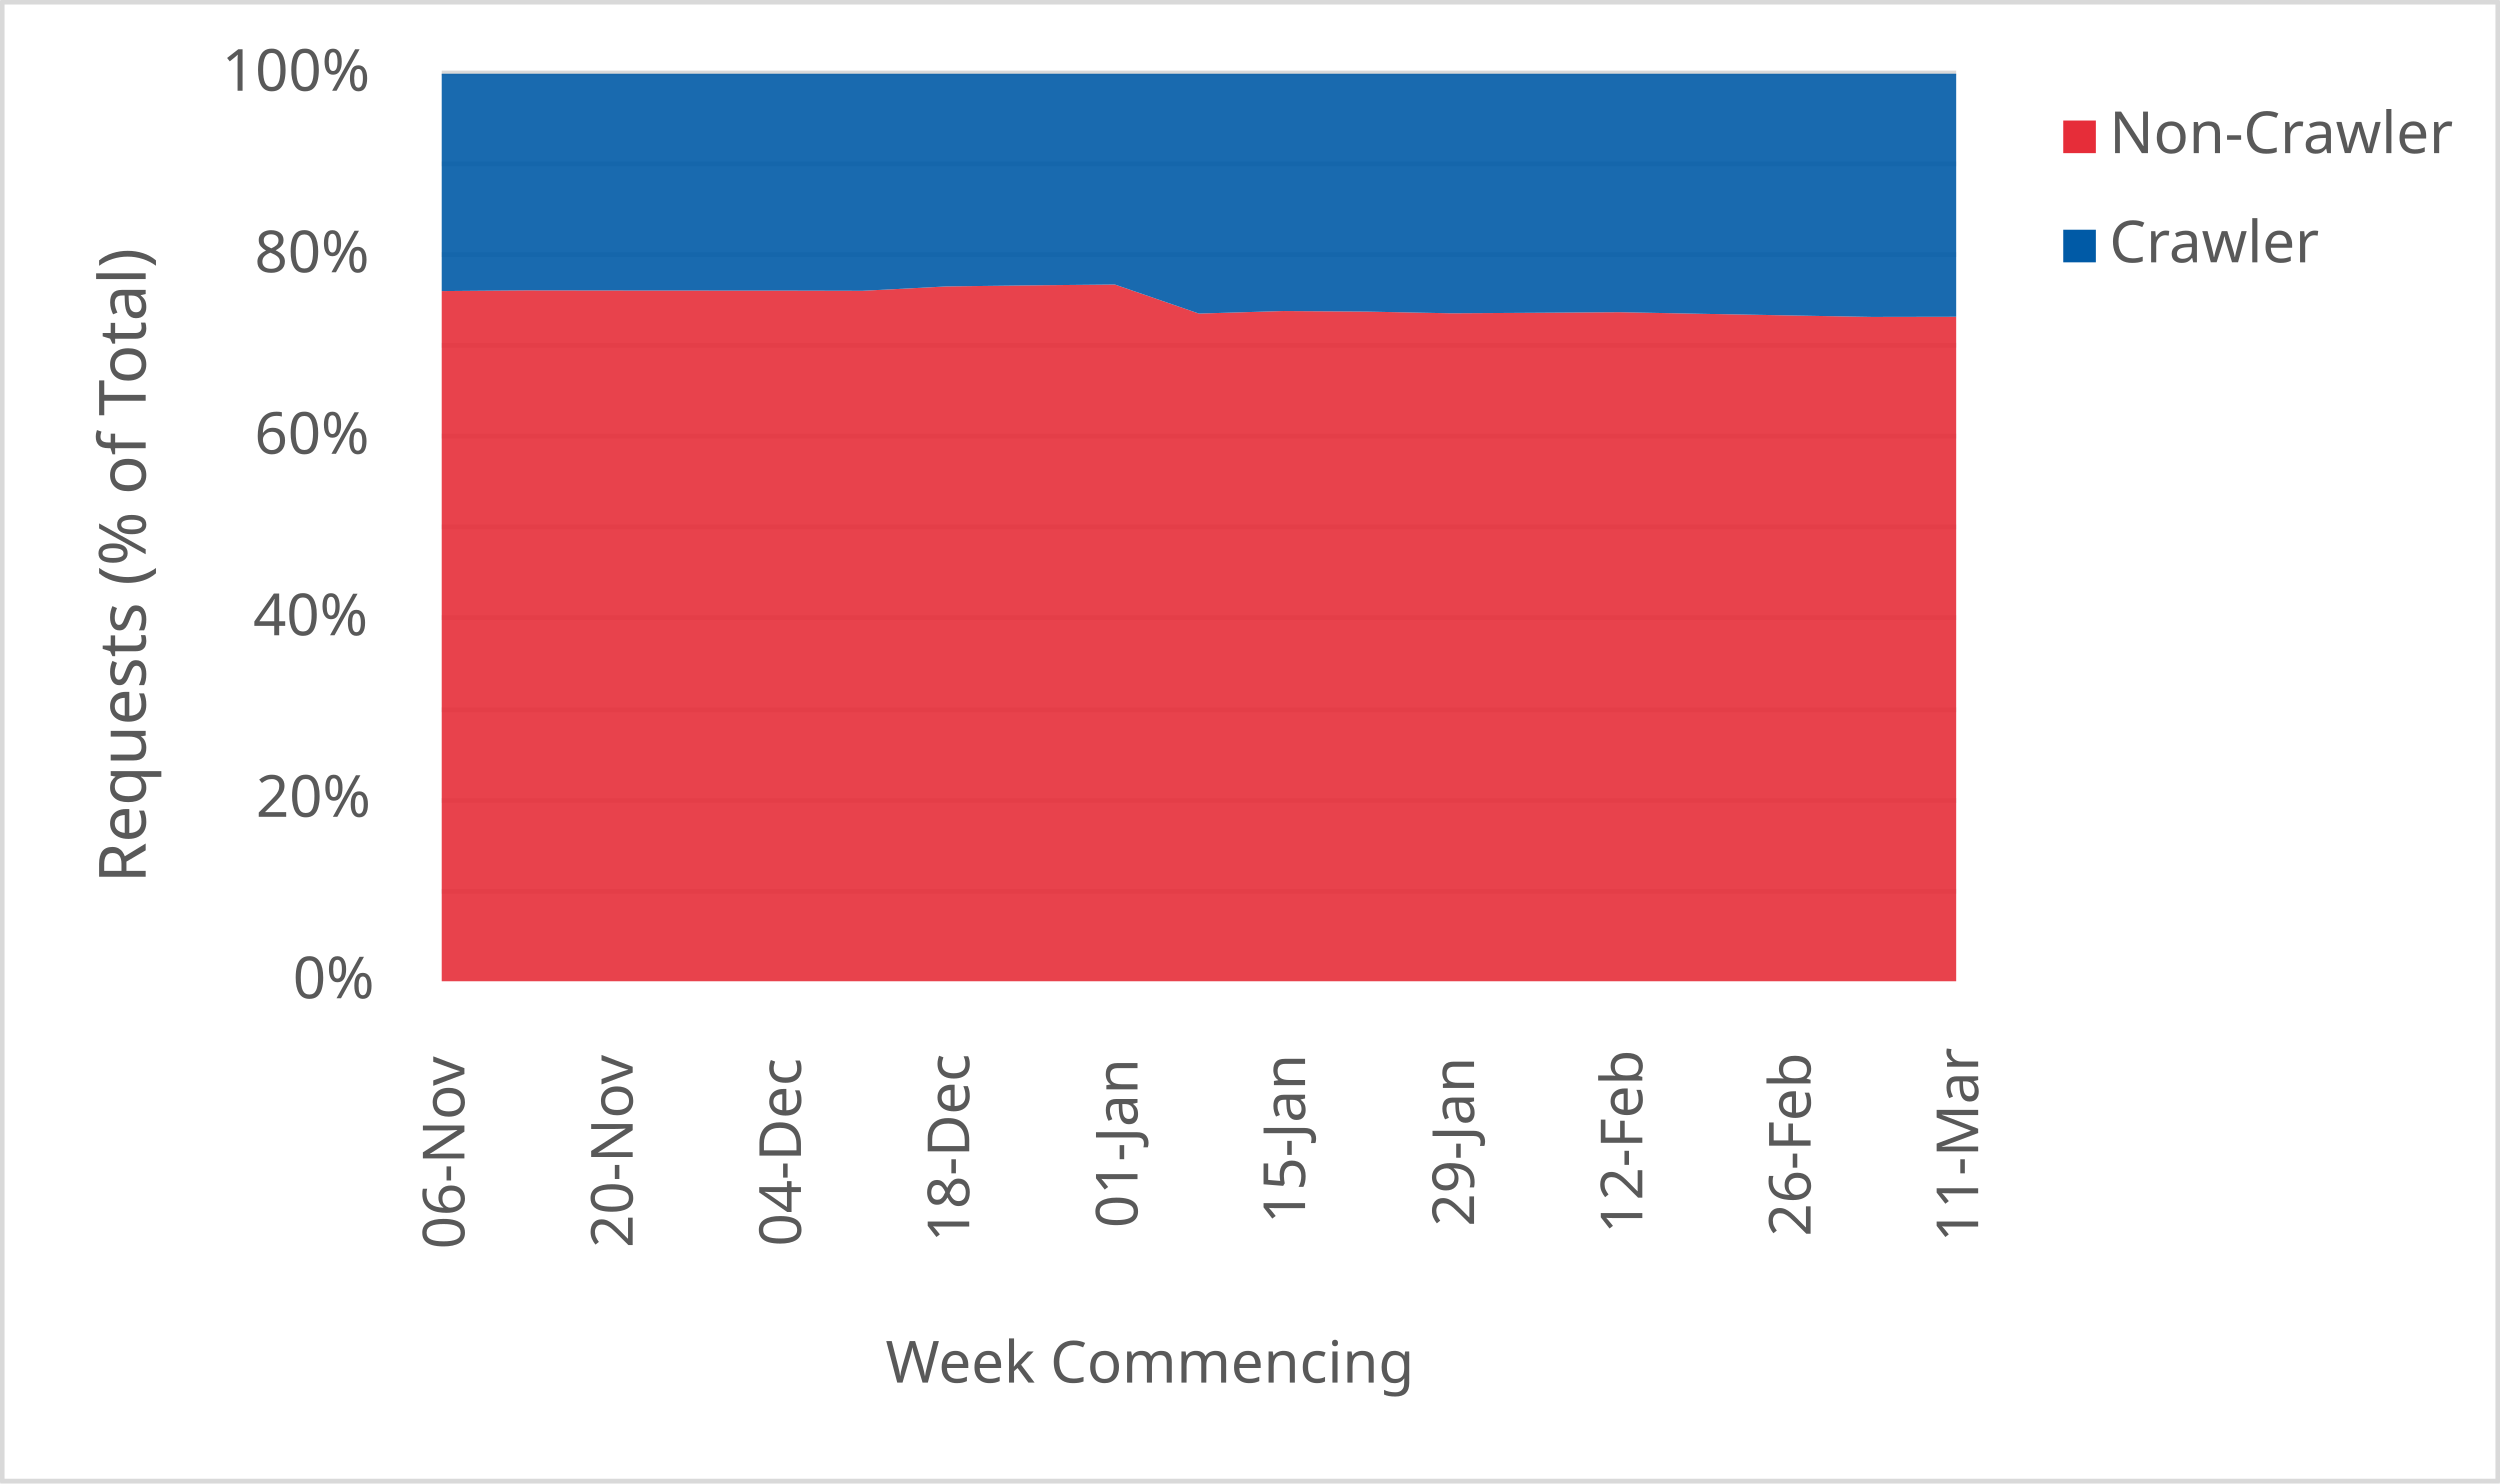
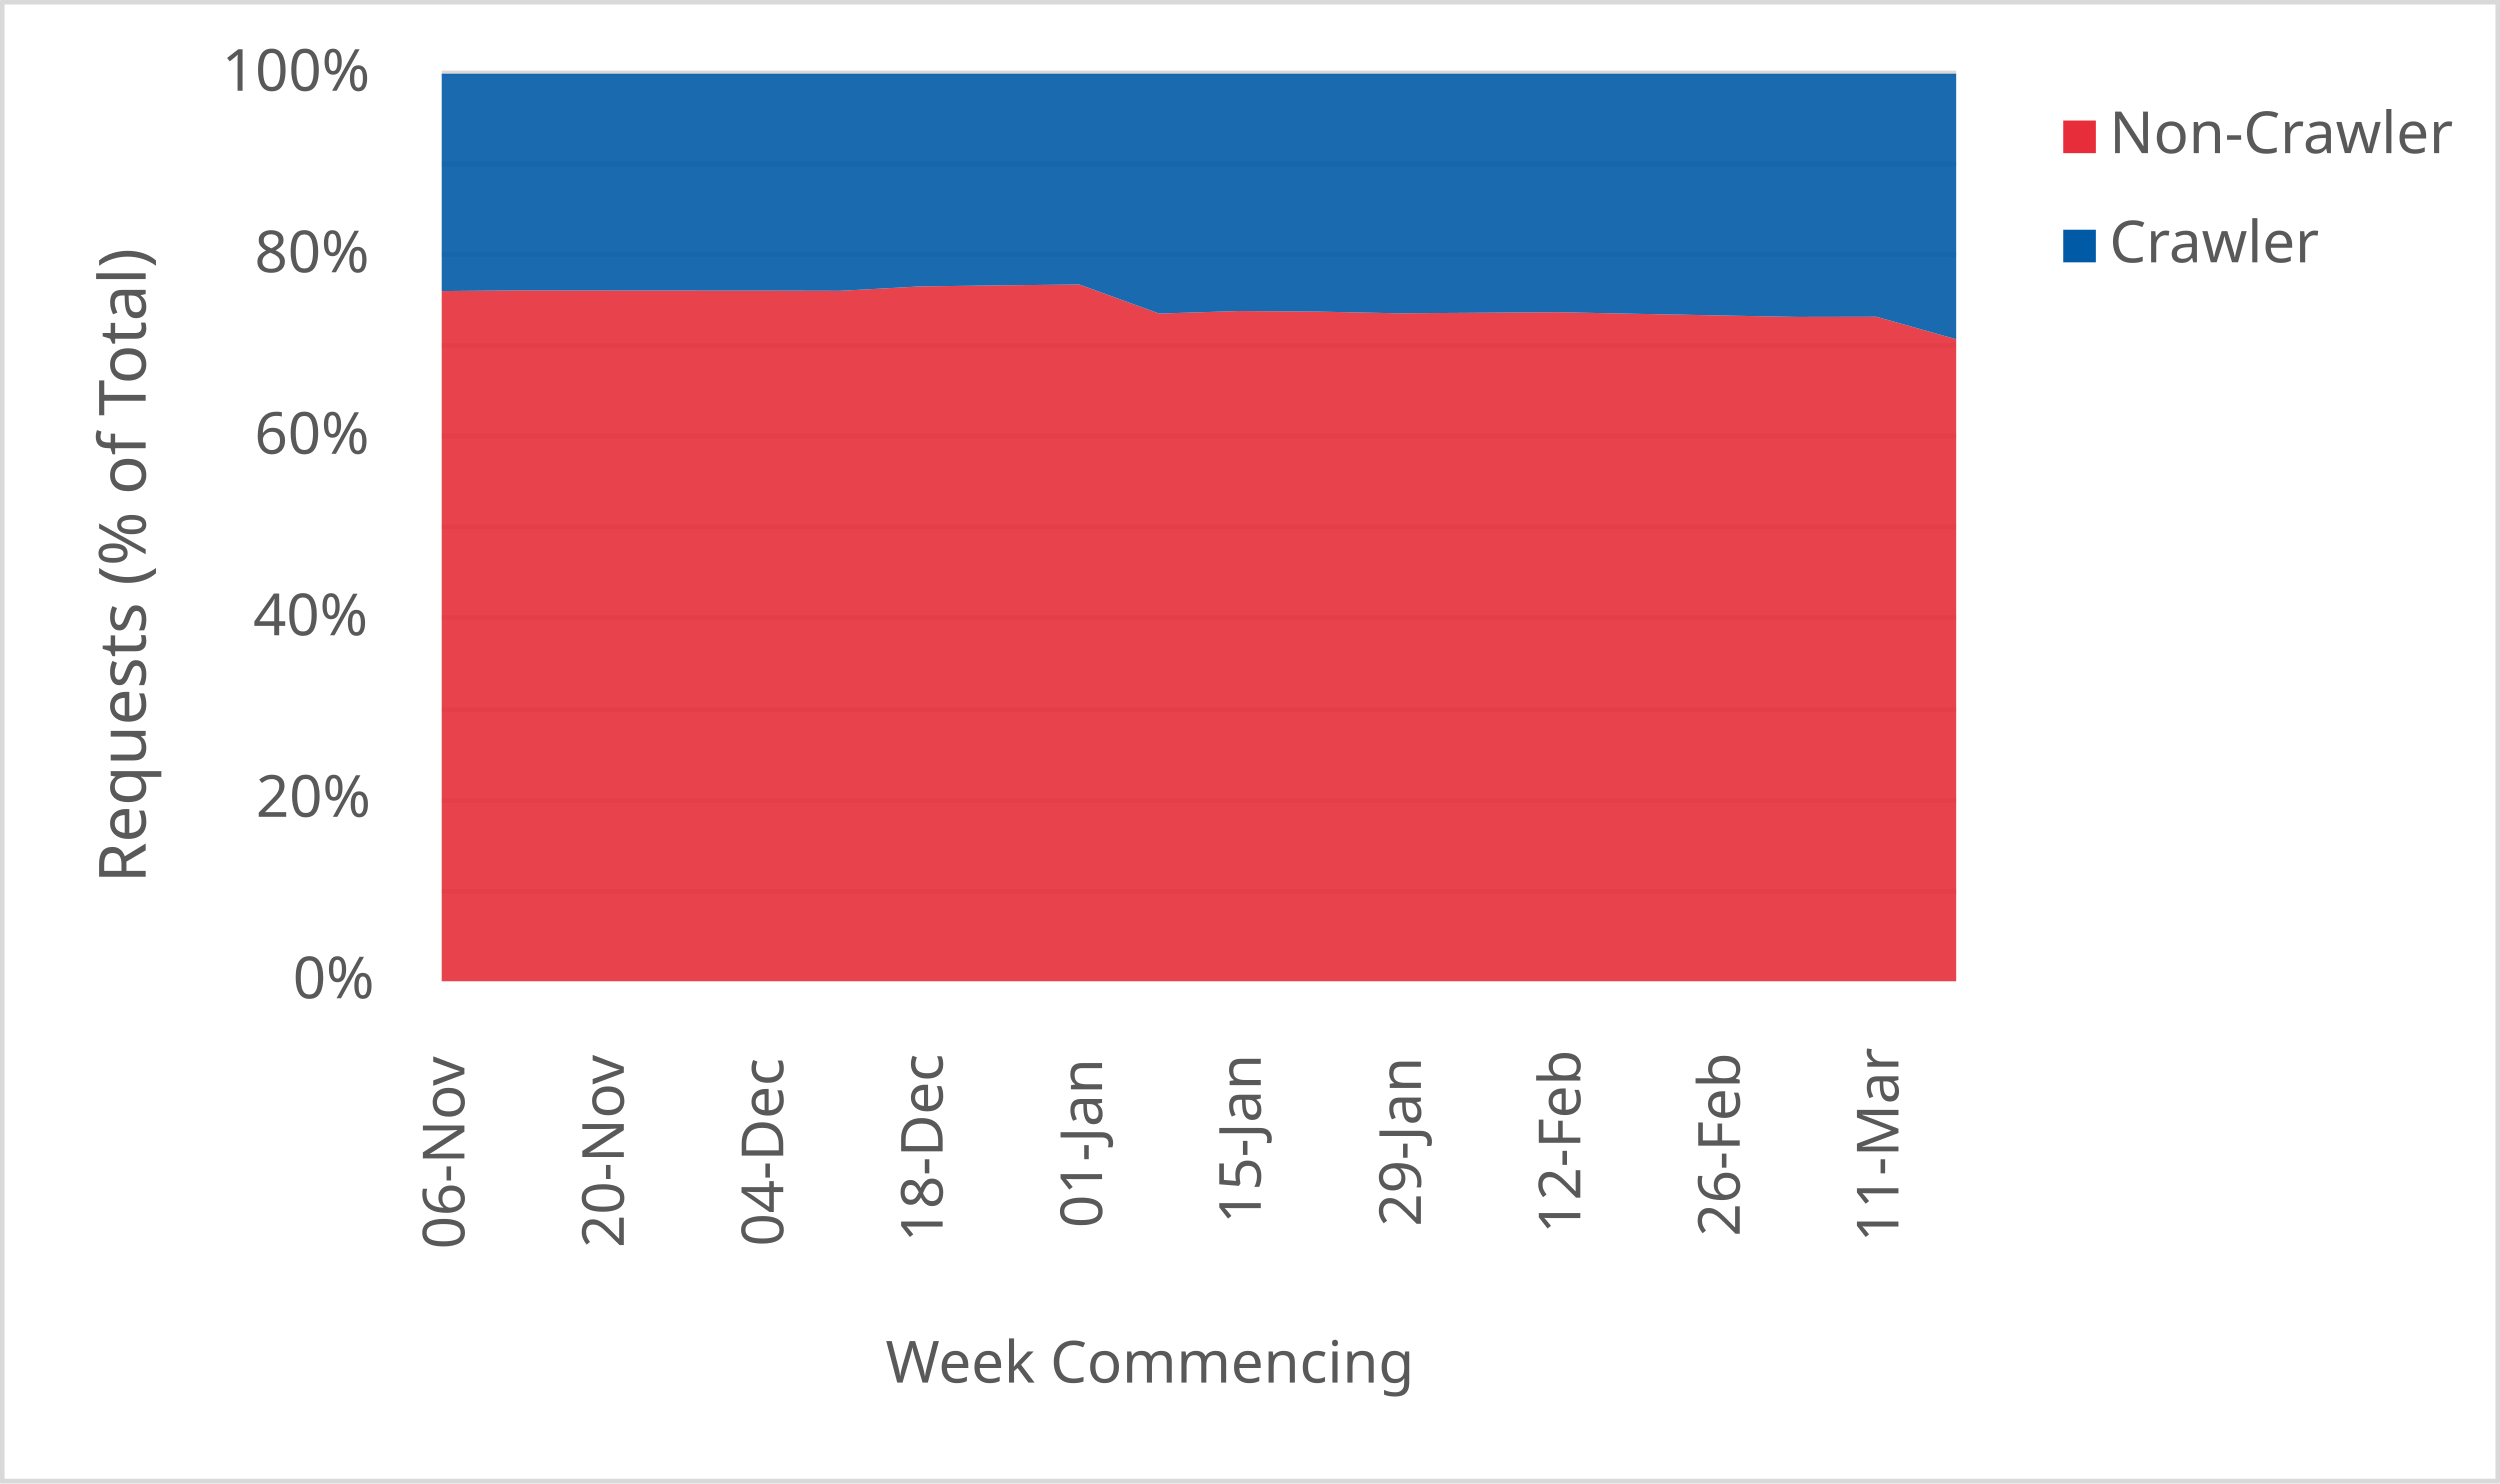
<svg xmlns="http://www.w3.org/2000/svg" width="1763" height="1046" xml:space="preserve" overflow="hidden">
  <defs>
    <clipPath id="clip0">
      <rect x="2917" y="346" width="1763" height="1046" />
    </clipPath>
  </defs>
  <g clip-path="url(#clip0)" transform="translate(-2917 -346)">
    <rect x="2918" y="347" width="1760" height="1043" fill="#FFFFFF" />
    <g>
      <path d="    M3228.5 974.532 4296.5 974.532    M3228.5 910.53 4296.5 910.53    M3228.5 846.528 4296.5 846.528    M3228.5 781.526 4296.5 781.526    M3228.5 717.524 4296.5 717.524    M3228.5 653.522 4296.5 653.522    M3228.5 589.52 4296.5 589.52    M3228.5 525.517 4296.5 525.517    M3228.5 461.515 4296.5 461.515    M3228.5 397.5 4296.5 397.5" stroke="#D9D9D9" stroke-width="3.438" stroke-linejoin="round" stroke-miterlimit="10" fill="none" />
    </g>
    <g>
      <path d="M 1038.5 4296.5 1038.5" stroke="#D9D9D9" stroke-width="3.438" stroke-linejoin="round" stroke-miterlimit="10" fill="none" fill-rule="evenodd" />
    </g>
    <g>
      <text fill="#595959" font-family="Verdana,sans-serif" font-weight="400" font-size="41" transform="matrix(6.12323e-17 -1 1 6.12323e-17 3244.5 1227)">06-Nov</text>
    </g>
    <g>
-       <text fill="#595959" font-family="Verdana,sans-serif" font-weight="400" font-size="41" transform="matrix(6.12323e-17 -1 1 6.12323e-17 3363.167 1226)">20-Nov</text>
+       <text fill="#595959" font-family="Verdana,sans-serif" font-weight="400" font-size="41" transform="matrix(6.12323e-17 -1 1 6.12323e-17 3356.921 1226)">20-Nov</text>
    </g>
    <g>
-       <text fill="#595959" font-family="Verdana,sans-serif" font-weight="400" font-size="41" transform="matrix(6.12323e-17 -1 1 6.12323e-17 3481.833 1225)">04-Dec</text>
+       <text fill="#595959" font-family="Verdana,sans-serif" font-weight="400" font-size="41" transform="matrix(6.12323e-17 -1 1 6.12323e-17 3469.342 1225)">04-Dec</text>
    </g>
    <g>
-       <text fill="#595959" font-family="Verdana,sans-serif" font-weight="400" font-size="41" transform="matrix(6.12323e-17 -1 1 6.12323e-17 3600.5 1222)">18-Dec</text>
+       <text fill="#595959" font-family="Verdana,sans-serif" font-weight="400" font-size="41" transform="matrix(6.12323e-17 -1 1 6.12323e-17 3581.763 1222)">18-Dec</text>
    </g>
    <g>
-       <text fill="#595959" font-family="Verdana,sans-serif" font-weight="400" font-size="41" transform="matrix(6.12323e-17 -1 1 6.12323e-17 3719.167 1212)">01-Jan</text>
+       <text fill="#595959" font-family="Verdana,sans-serif" font-weight="400" font-size="41" transform="matrix(6.12323e-17 -1 1 6.12323e-17 3694.184 1212)">01-Jan</text>
    </g>
    <g>
-       <text fill="#595959" font-family="Verdana,sans-serif" font-weight="400" font-size="41" transform="matrix(6.12323e-17 -1 1 6.12323e-17 3837.333 1209)">15-Jan</text>
+       <text fill="#595959" font-family="Verdana,sans-serif" font-weight="400" font-size="41" transform="matrix(6.12323e-17 -1 1 6.12323e-17 3806.105 1209)">15-Jan</text>
    </g>
    <g>
-       <text fill="#595959" font-family="Verdana,sans-serif" font-weight="400" font-size="41" transform="matrix(6.12323e-17 -1 1 6.12323e-17 3956.5 1211)">29-Jan</text>
+       <text fill="#595959" font-family="Verdana,sans-serif" font-weight="400" font-size="41" transform="matrix(6.12323e-17 -1 1 6.12323e-17 3919.026 1211)">29-Jan</text>
    </g>
    <g>
-       <text fill="#595959" font-family="Verdana,sans-serif" font-weight="400" font-size="41" transform="matrix(6.12323e-17 -1 1 6.12323e-17 4075.167 1216)">12-Feb</text>
+       <text fill="#595959" font-family="Verdana,sans-serif" font-weight="400" font-size="41" transform="matrix(6.12323e-17 -1 1 6.12323e-17 4031.447 1216)">12-Feb</text>
    </g>
    <g>
-       <text fill="#595959" font-family="Verdana,sans-serif" font-weight="400" font-size="41" transform="matrix(6.12323e-17 -1 1 6.12323e-17 4193.833 1218)">26-Feb</text>
+       <text fill="#595959" font-family="Verdana,sans-serif" font-weight="400" font-size="41" transform="matrix(6.12323e-17 -1 1 6.12323e-17 4143.868 1218)">26-Feb</text>
    </g>
    <g>
-       <text fill="#595959" font-family="Verdana,sans-serif" font-weight="400" font-size="41" transform="matrix(6.12323e-17 -1 1 6.12323e-17 4312 1222)">11-Mar</text>
+       <text fill="#595959" font-family="Verdana,sans-serif" font-weight="400" font-size="41" transform="matrix(6.12323e-17 -1 1 6.12323e-17 4255.789 1222)">11-Mar</text>
    </g>
    <g>
      <text fill="#595959" font-family="Verdana,sans-serif" font-weight="400" font-size="41" transform="matrix(1 0 0 1 3123.5 1050)">0%</text>
    </g>
    <g>
      <text fill="#595959" font-family="Verdana,sans-serif" font-weight="400" font-size="41" transform="matrix(1 0 0 1 3097.5 922)">20%</text>
    </g>
    <g>
      <text fill="#595959" font-family="Verdana,sans-serif" font-weight="400" font-size="41" transform="matrix(1 0 0 1 3095.5 794)">40%</text>
    </g>
    <g>
      <text fill="#595959" font-family="Verdana,sans-serif" font-weight="400" font-size="41" transform="matrix(1 0 0 1 3096.5 666)">60%</text>
    </g>
    <g>
      <text fill="#595959" font-family="Verdana,sans-serif" font-weight="400" font-size="41" transform="matrix(1 0 0 1 3096.5 538)">80%</text>
    </g>
    <g>
      <text fill="#595959" font-family="Verdana,sans-serif" font-weight="400" font-size="41" transform="matrix(1 0 0 1 3073.5 410)">100%</text>
    </g>
    <g>
      <text fill="#595959" font-family="Verdana,sans-serif" font-weight="400" font-size="41" transform="matrix(1 0 0 1 3541.5 1321)">Week Commencing</text>
    </g>
    <g>
      <text fill="#595959" font-family="Verdana,sans-serif" font-weight="400" font-size="46" transform="matrix(6.12323e-17 -1 1 6.12323e-17 3019.73 968.75)">Requests (% of Total)</text>
    </g>
    <rect x="2918.5" y="347.5" width="1760" height="1043" stroke="#D9D9D9" stroke-width="3.438" stroke-linejoin="round" stroke-miterlimit="10" fill="none" />
    <g>
-       <path d="M3228.5 1038 3287.833 1038 3347.167 1038 3406.5 1038 3465.833 1038 3525.167 1038 3584.5 1038 3643.833 1038 3703.167 1038 3762.5 1038 3821.833 1038 3881.167 1038 3940.5 1038 3999.833 1038 4059.167 1038 4118.5 1038 4177.833 1038 4237.167 1038 4296.5 1038 4296.5 569.376 4237.167 569.492 4177.833 568.421 4118.5 567.329 4059.167 566.161 3999.833 566.563 3940.5 566.937 3881.167 565.743 3821.833 565.333 3762.5 567.131 3703.167 546.636 3643.833 547.236 3584.5 547.985 3525.167 551.067 3465.833 550.921 3406.5 550.905 3347.167 550.853 3287.833 550.756 3228.5 551.267 3228.5 1038Z" fill="#e62d39" opacity="0.9" />
+       <path d="M3228.5 1038 3284.711 1038 3340.921 1038 3397.132 1038 3453.342 1038 3509.553 1038 3565.763 1038 3621.974 1038 3678.184 1038 3734.395 1038 3790.605 1038 3846.816 1038 3903.026 1038 3959.237 1038 4015.447 1038 4071.658 1038 4127.868 1038 4184.079 1038 4240.289 1038 4296.5 1038 4296.5 585.23 4240.289 569.376 4184.079 569.492 4127.868 568.421 4071.658 567.329 4015.447 566.161 3959.237 566.563 3903.026 566.937 3846.816 565.743 3790.605 565.333 3734.395 567.131 3678.184 546.636 3621.974 547.236 3565.763 547.985 3509.553 551.067 3453.342 550.921 3397.132 550.905 3340.921 550.853 3284.711 550.756 3228.5 551.267 3228.5 1038Z" fill="#e62d39" opacity="0.9" />
    </g>
    <g>
-       <path d="M3228.5 551.267 3287.833 550.756 3347.167 550.853 3406.5 550.905 3465.833 550.921 3525.167 551.067 3584.5 547.985 3643.833 547.236 3703.167 546.636 3762.5 567.131 3821.833 565.333 3881.167 565.743 3940.5 566.937 3999.833 566.563 4059.167 566.161 4118.5 567.329 4177.833 568.421 4237.167 569.492 4296.5 569.376 4296.5 398 4237.167 398 4177.833 398 4118.5 398 4059.167 398 3999.833 398 3940.5 398 3881.167 398 3821.833 398 3762.5 398 3703.167 398 3643.833 398 3584.5 398 3525.167 398 3465.833 398 3406.5 398 3347.167 398 3287.833 398 3228.5 398 3228.5 551.267Z" fill="#005aa6" opacity="0.9" />
+       <path d="M3228.5 551.267 3284.711 550.756 3340.921 550.853 3397.132 550.905 3453.342 550.921 3509.553 551.067 3565.763 547.985 3621.974 547.236 3678.184 546.636 3734.395 567.131 3790.605 565.333 3846.816 565.743 3903.026 566.937 3959.237 566.563 4015.447 566.161 4071.658 567.329 4127.868 568.421 4184.079 569.492 4240.289 569.376 4296.5 585.23 4296.5 398 4240.289 398 4184.079 398 4127.868 398 4071.658 398 4015.447 398 3959.237 398 3903.026 398 3846.816 398 3790.605 398 3734.395 398 3678.184 398 3621.974 398 3565.763 398 3509.553 398 3453.342 398 3397.132 398 3340.921 398 3284.711 398 3228.5 398 3228.5 551.267Z" fill="#005aa6" opacity="0.9" />
    </g>
    <g>
      <rect x="4372" y="431" width="23" height="23" fill="#e62d39" />
    </g>
    <g>
      <text fill="#595959" font-family="Verdana,sans-serif" font-weight="400" font-size="41" transform="matrix(1 0 0 1 4404.56 454)">Non-Crawler</text>
    </g>
    <g>
      <rect x="4372" y="508" width="23" height="23" fill="#005aa6" />
    </g>
    <g>
      <text fill="#595959" font-family="Verdana,sans-serif" font-weight="400" font-size="41" transform="matrix(1 0 0 1 4404.56 531)">Crawler</text>
    </g>
  </g>
</svg>
